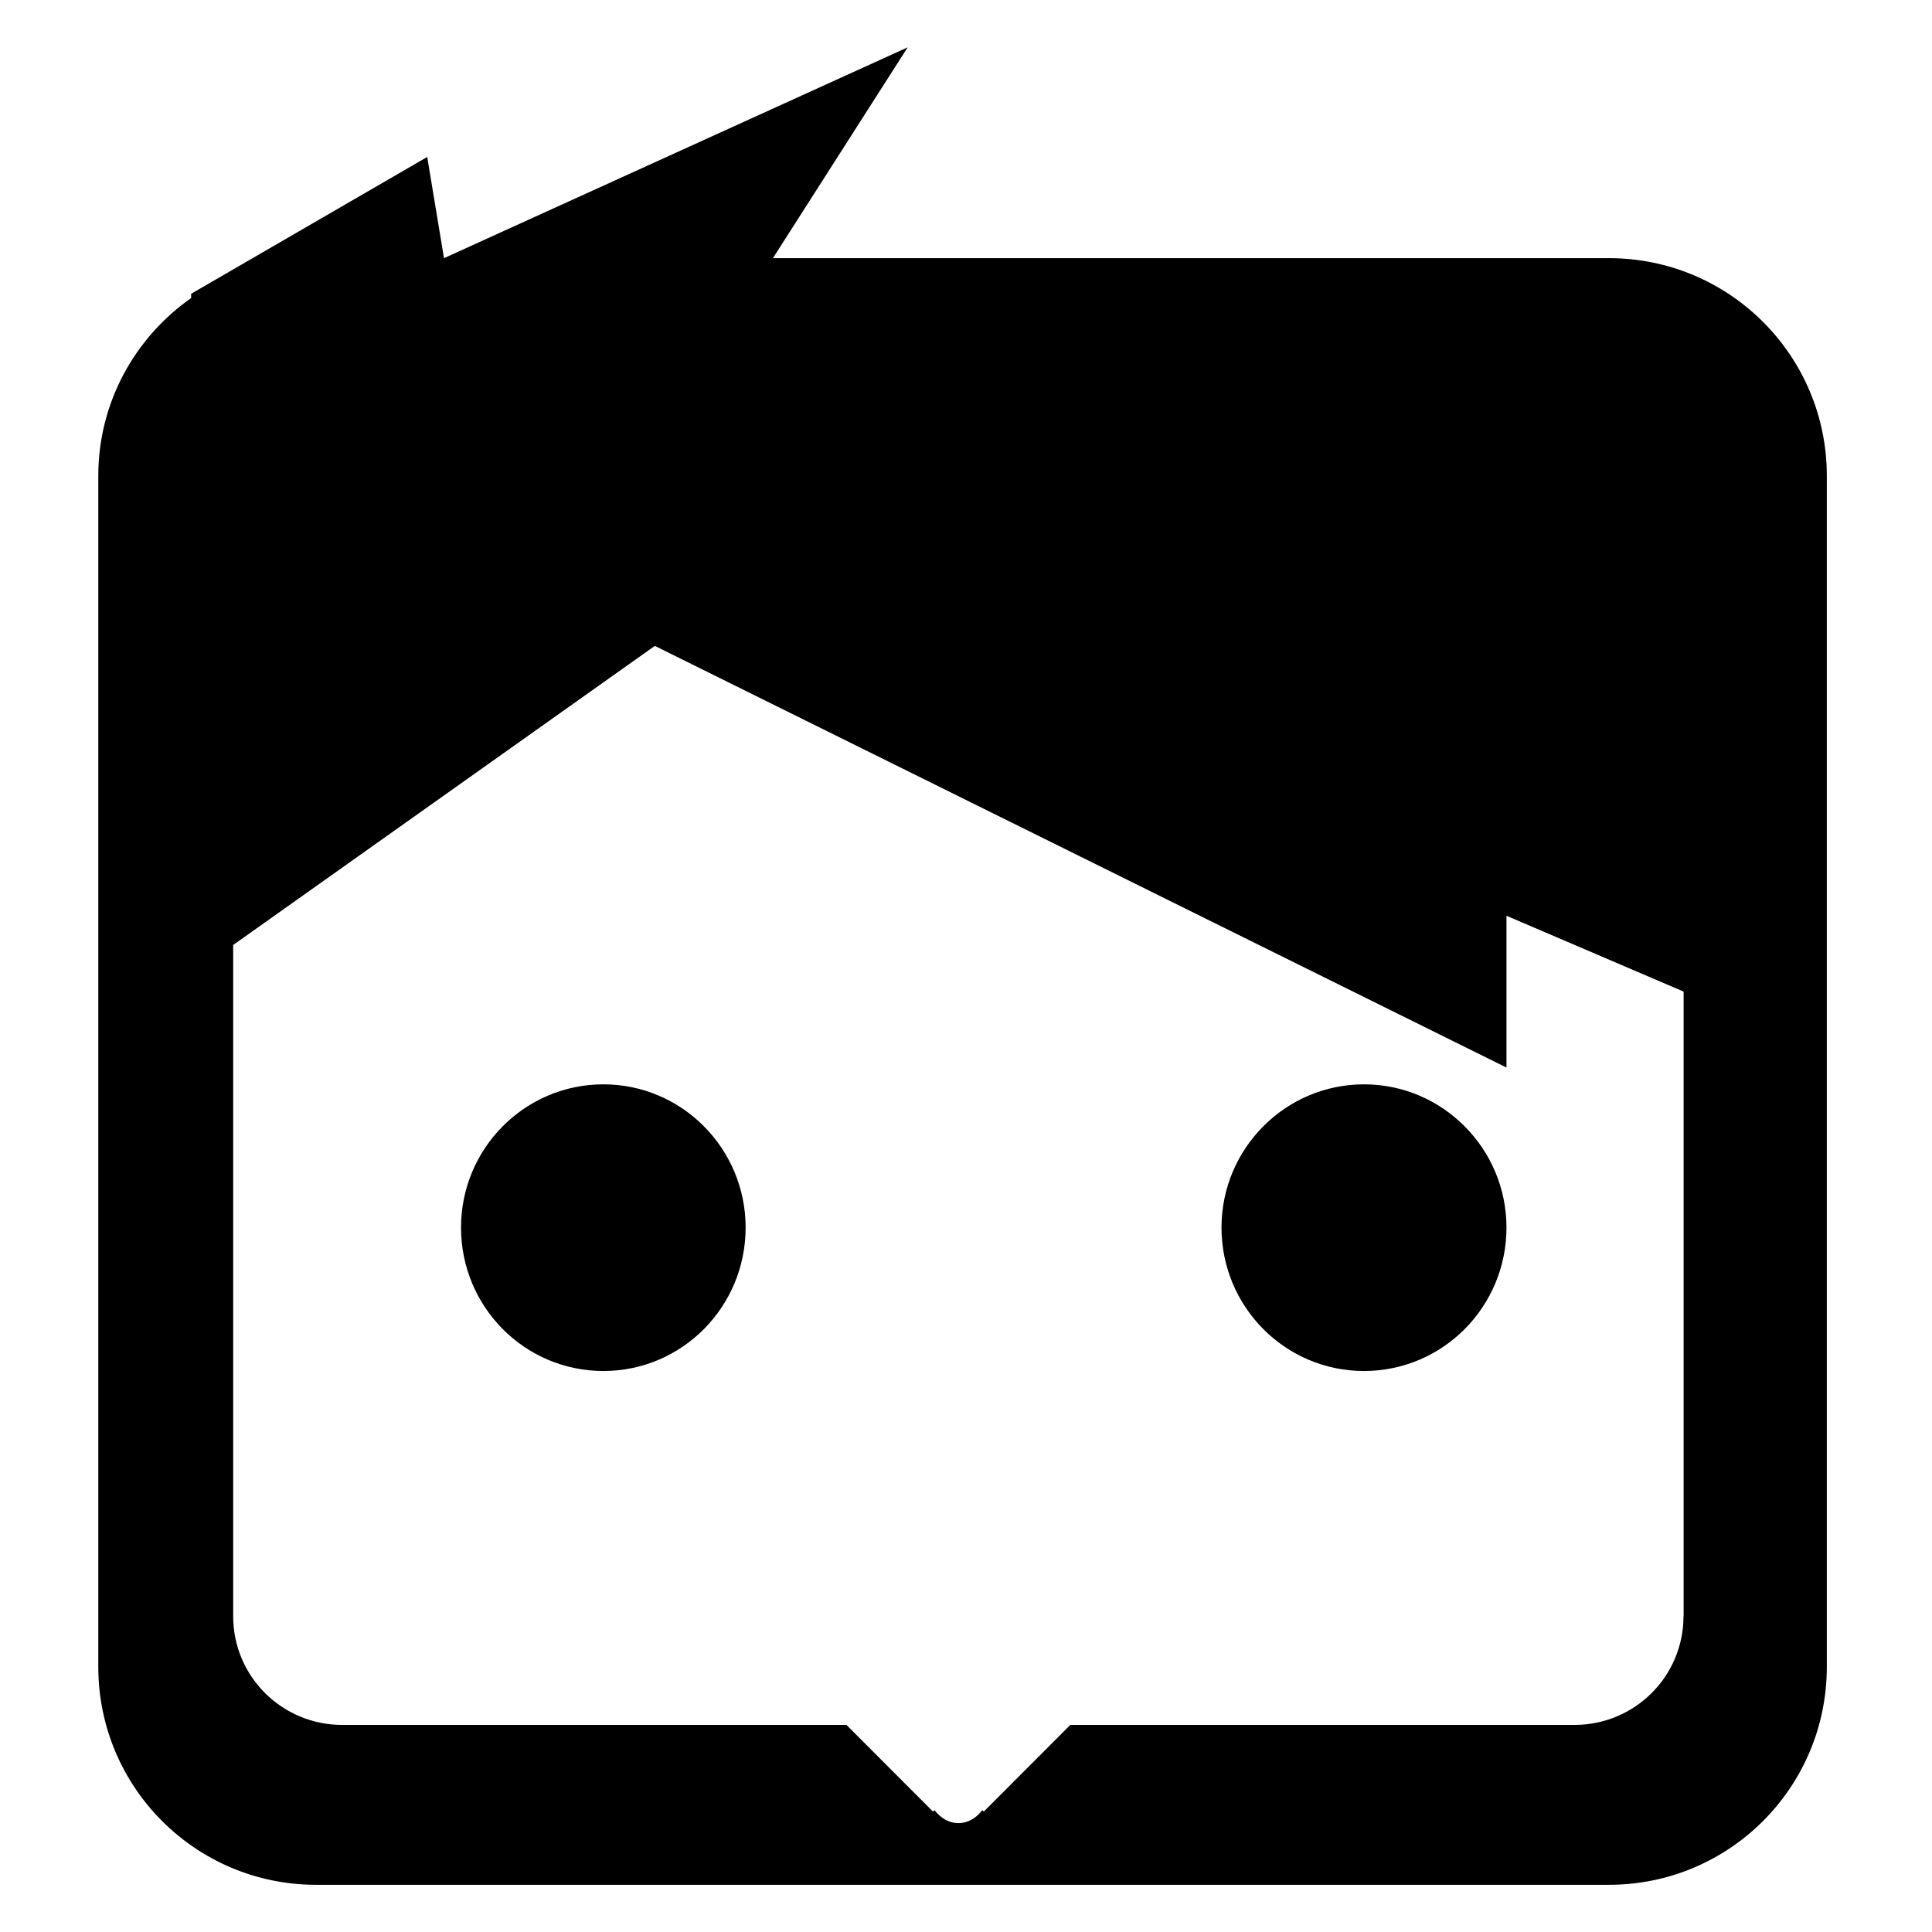
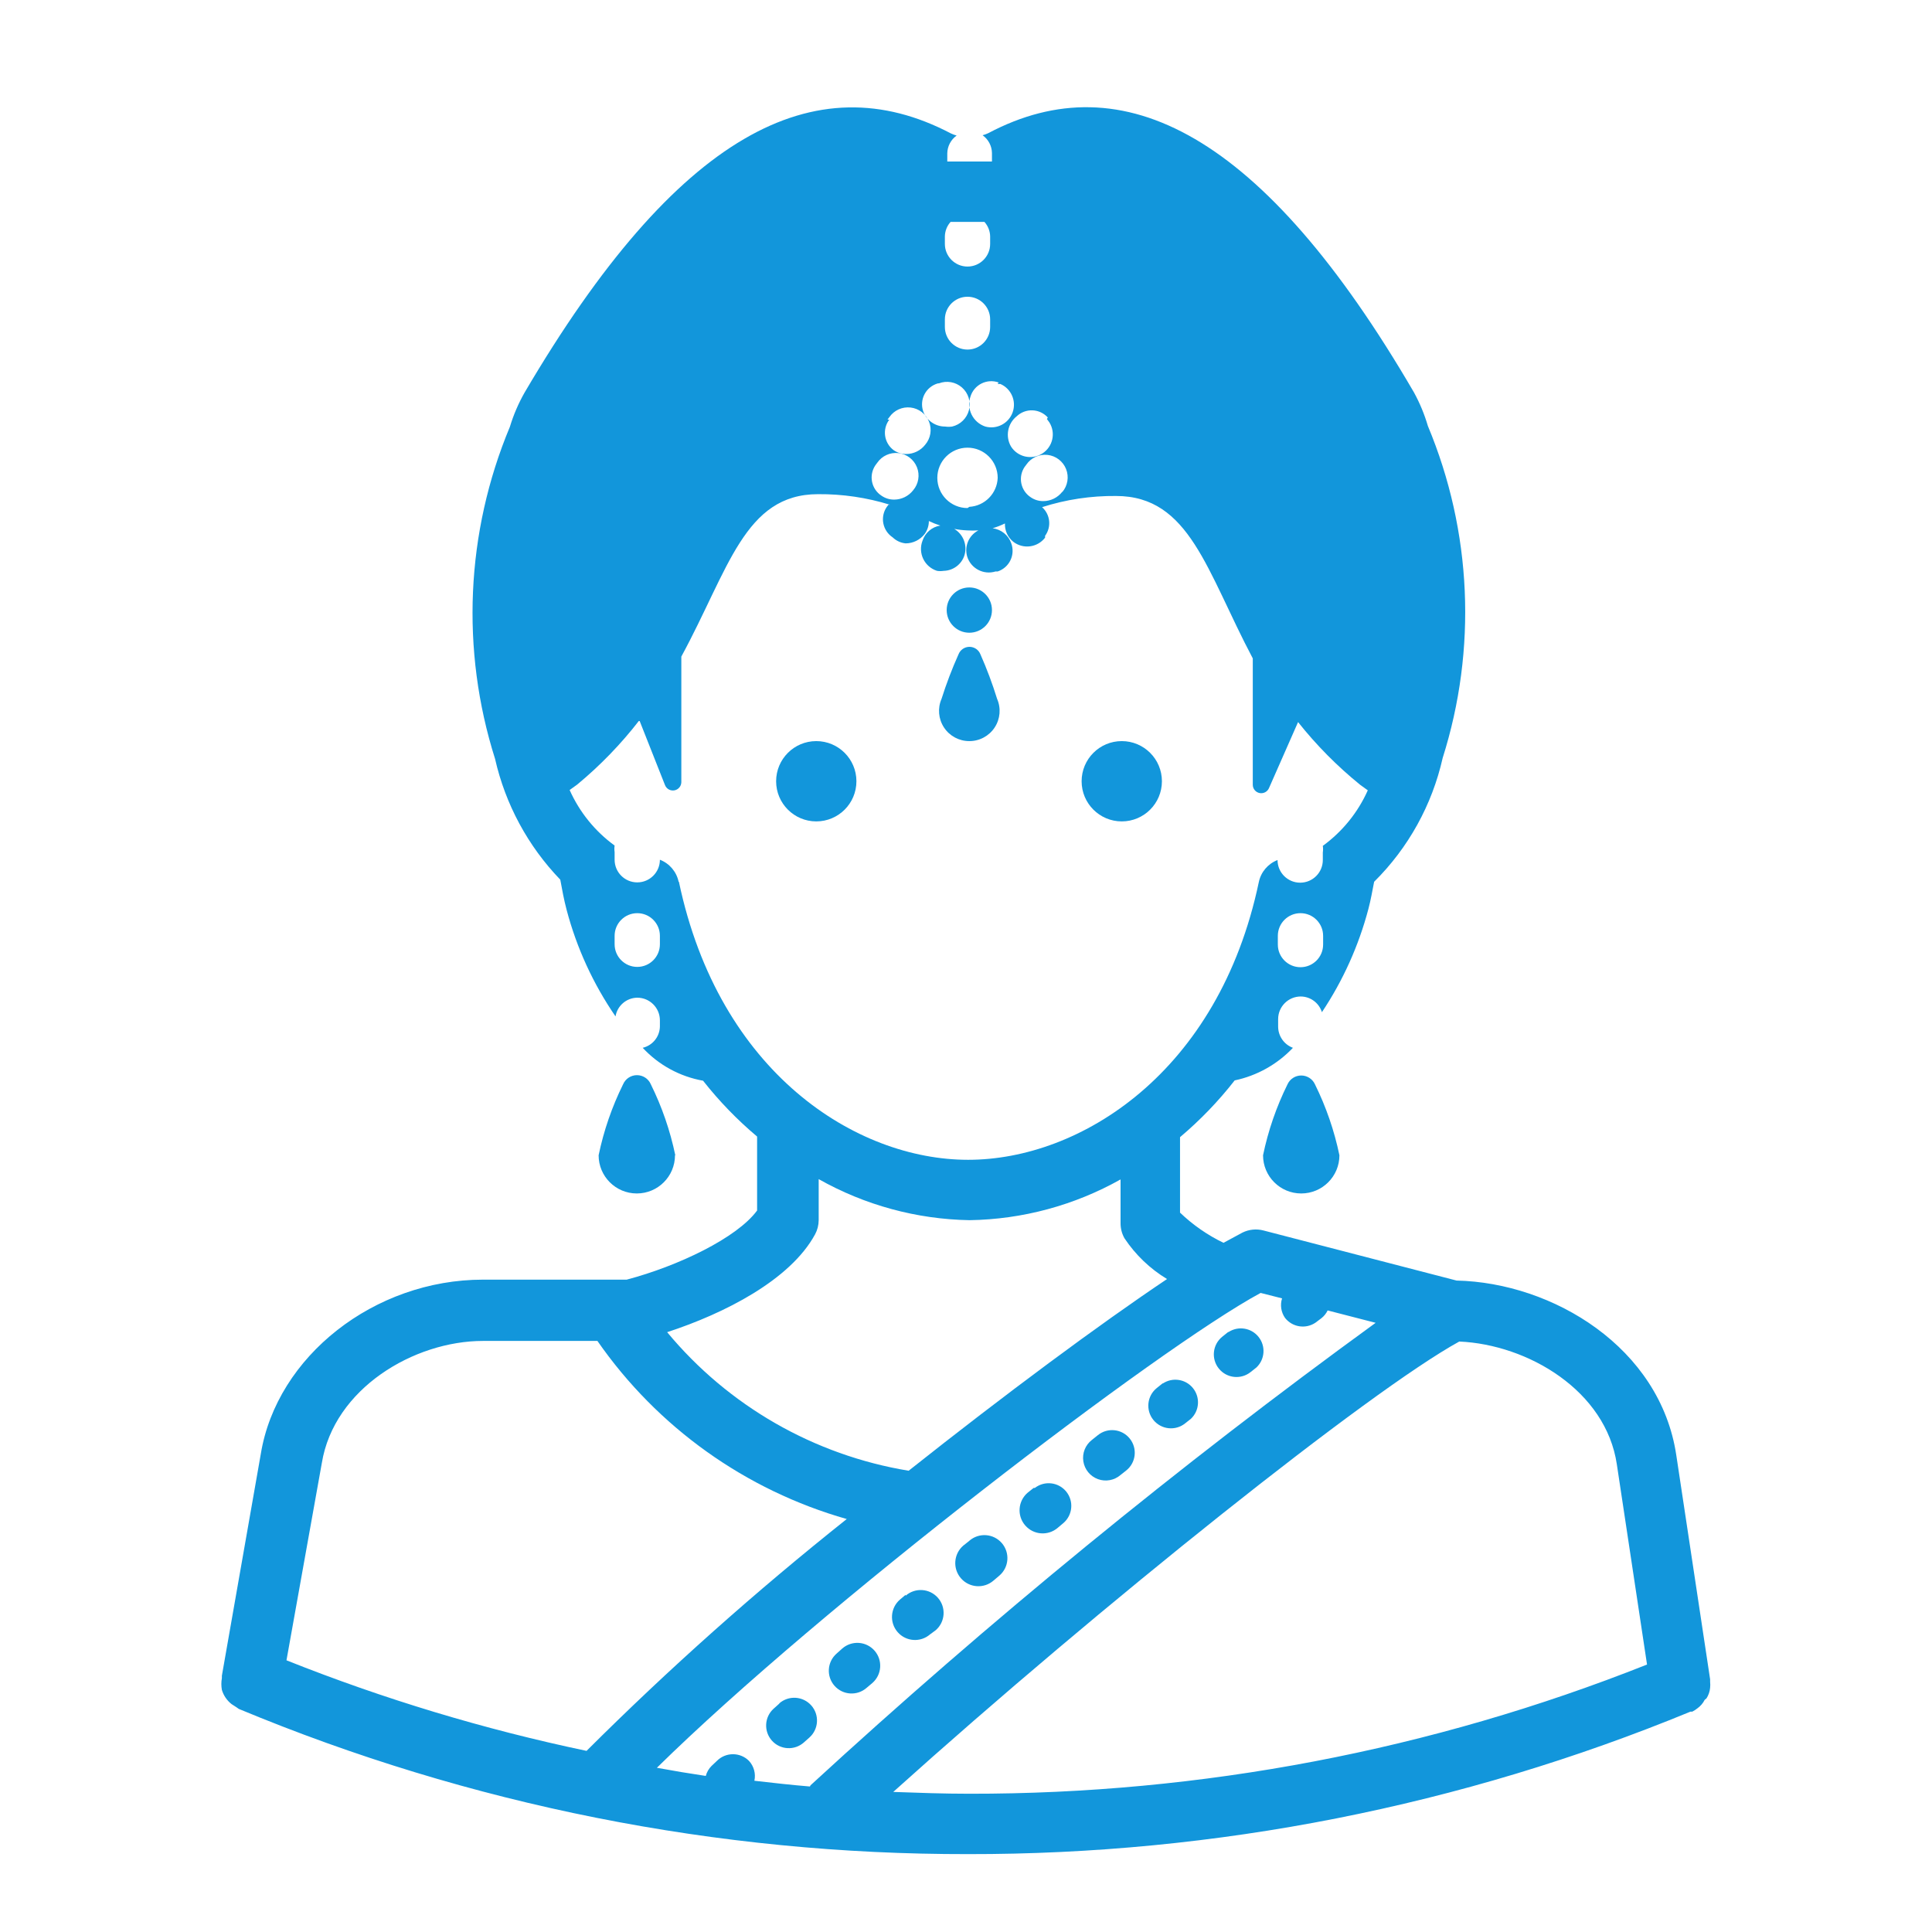
- <svg xmlns="http://www.w3.org/2000/svg" t="1495203617058" class="icon" style="" viewBox="0 0 1024 1024" version="1.1" p-id="2421" width="64" height="64">
+ <svg xmlns="http://www.w3.org/2000/svg" t="1495203731054" class="icon" style="" viewBox="0 0 1024 1024" version="1.1" p-id="5844" width="64" height="64">
  <defs>
    <style type="text/css" />
  </defs>
-   <path d="M319.808 574.72c-41.728 0-75.456 34.048-75.456 75.904 0 42.048 33.728 76.032 75.456 76.032 41.664 0 75.392-33.984 75.392-76.032C395.2 608.832 361.472 574.72 319.808 574.72zM852.8 136.832 409.664 136.832l71.424-111.744-245.76 111.744L226.432 83.2 101.312 155.712l0 2.24C71.616 178.816 52.096 213.184 52.096 252.224l0 631.232c0 63.872 51.648 115.52 115.392 115.52l685.312 0c63.808 0 115.456-51.648 115.456-115.52L968.256 252.224C968.256 188.48 916.608 136.832 852.8 136.832zM892.288 856.64c0 31.872-25.856 57.6-57.792 57.6L567.296 914.24l-45.888 45.952-0.768-0.768c-3.072 3.968-7.296 6.848-12.672 6.848-5.376 0-9.6-2.944-12.672-6.848l-0.768 0.768L448.64 914.24 181.376 914.24c-31.936 0-57.792-25.728-57.792-57.6L123.584 500.864l223.488-158.528 451.392 223.488L798.464 485.376l93.888 40.192L892.352 856.64zM722.944 574.72c-41.664 0-75.52 34.048-75.52 75.904 0 42.048 33.792 76.032 75.52 76.032s75.52-33.984 75.52-76.032C798.464 608.832 764.608 574.72 722.944 574.72z" p-id="2422" />
+   <path d="M904.48 900.16a12.48 12.48 0 0 0 1.92-5.6 16 16 0 0 0 0-3.2v-1.28l-17.92-118.72c-8.48-57.12-65.44-91.52-116.48-92.64l-102.4-26.56a16 16 0 0 0-11.04 1.12l-10.08 5.44a89.6 89.6 0 0 1-23.04-16v-40a201.76 201.76 0 0 0 28.96-30.08 59.36 59.36 0 0 0 30.88-17.28 12 12 0 0 1-7.84-11.2v-4a12 12 0 0 1 12-12 11.84 11.84 0 0 1 11.2 8.32 182.24 182.24 0 0 0 24.64-54.72c1.28-4.8 2.08-9.6 3.04-14.4a133.6 133.6 0 0 0 36.32-65.6 256 256 0 0 0-7.84-176 89.12 89.12 0 0 0-7.36-17.76c-80-137.44-154.56-175.04-225.6-137.44a17.28 17.28 0 0 1-3.04 1.12 11.84 11.84 0 0 1 4.96 9.44v4.48h-23.68v-4.32a11.84 11.84 0 0 1 4.96-9.44 17.28 17.28 0 0 1-3.04-1.12c-72-37.76-145.28 0-225.92 137.28a89.12 89.12 0 0 0-7.84 18.24 256 256 0 0 0-7.84 176 135.52 135.52 0 0 0 34.56 64c0.96 5.28 1.92 10.56 3.36 16a181.28 181.28 0 0 0 25.92 56.48 11.84 11.84 0 0 1 11.52-9.92 12 12 0 0 1 12 12v3.2a11.84 11.84 0 0 1-9.12 11.36 57.44 57.44 0 0 0 32 17.44 201.6 201.6 0 0 0 28.64 29.6v39.2c-10.72 14.56-41.92 29.44-69.12 36.64H256c-57.6 0-109.28 40.64-117.76 92.32l-20.64 117.6v1.28a17.6 17.6 0 0 0 0 6.24 15.04 15.04 0 0 0 5.12 7.52l2.72 1.76 1.12 0.8a1001.12 1001.12 0 0 0 386.56 76.96A1001.28 1001.28 0 0 0 896 907.2h0.96a16 16 0 0 0 2.72-1.76 12.48 12.48 0 0 0 3.84-4.48z m-475.2 46.72c-9.76-0.8-19.68-1.92-29.44-3.04a11.84 11.84 0 0 0-2.88-10.56 12 12 0 0 0-16.96 0l-2.88 2.72a11.68 11.68 0 0 0-3.04 5.28c-8.64-1.28-17.28-2.72-25.92-4.32 86.56-85.12 265.76-222.4 320-251.68l11.36 2.88a11.84 11.84 0 0 0 1.6 10.4 12 12 0 0 0 16 2.56l3.2-2.4a11.68 11.68 0 0 0 3.36-4.16l25.44 6.56a3374.4 3374.4 0 0 0-299.52 245.12z m272-446.24a12 12 0 0 1-24 0V496a12 12 0 1 1 24 0z m-138.24-240a12.8 12.8 0 0 1-10.08 4.96 11.52 11.52 0 0 1-6.72-2.08 11.52 11.52 0 0 1-3.2-16l0.96-1.28a12 12 0 1 1 19.04 14.56z m-8.16-38.56l1.28 1.76a12 12 0 1 1-20.32 12.8 12.48 12.48 0 0 1 3.04-16 11.52 11.52 0 0 1 16.48 0.64z m-26.08-18.56h1.44a12 12 0 0 1-8 22.56 12.48 12.48 0 0 1-7.84-16 11.52 11.52 0 0 1 14.88-7.36z m-16 65.76a16 16 0 1 1 16-16 16 16 0 0 1-15.04 15.36z m-12-144a11.84 11.84 0 0 1 3.04-7.68h17.92a11.84 11.84 0 0 1 3.04 7.68v4a12 12 0 0 1-24 0z m0 44a12 12 0 0 1 24 0v4a12 12 0 0 1-24 0z m-4.64 33.92h1.44a12 12 0 1 1 7.04 22.88 12.48 12.48 0 0 1-3.68 0 12.32 12.32 0 0 1-11.68-8.16 11.52 11.52 0 0 1 7.84-14.72z m-25.76 19.2l0.96-1.28a12 12 0 1 1 19.04 14.56 12.8 12.8 0 0 1-10.08 4.96 11.52 11.52 0 0 1-6.72-2.08 11.52 11.52 0 0 1-2.24-16.16z m-6.4 24.16l0.96-1.28a12 12 0 1 1 19.04 14.56 12.8 12.8 0 0 1-10.08 4.96 11.52 11.52 0 0 1-6.72-2.08 11.52 11.52 0 0 1-3.2-16.16z m-114.24 253.92a12 12 0 1 1-24 0V496a12 12 0 0 1 24 0z m9.92-33.12a16 16 0 0 0-9.92-11.68 12 12 0 0 1-24 0v-4a11.68 11.68 0 0 1 0-3.52 73.44 73.44 0 0 1-23.84-29.44l4-2.88a214.24 214.24 0 0 0 32.96-34.08l13.6 34.4a4.48 4.48 0 0 0 8.64-1.6v-66.56c25.12-46.24 33.44-86.08 72.48-86.08a125.44 125.44 0 0 1 38.08 5.6h-0.8l-0.96 1.28a11.52 11.52 0 0 0 3.2 16 11.52 11.52 0 0 0 6.88 3.2 12.8 12.8 0 0 0 10.08-4.96 11.68 11.68 0 0 0 2.24-6.88 44.8 44.8 0 0 0 6.08 2.4 11.84 11.84 0 0 0-9.44 8 12.16 12.16 0 0 0 7.68 16 11.36 11.36 0 0 0 3.52 0 11.84 11.84 0 0 0 11.04-8.32 12.16 12.16 0 0 0-5.44-13.92 48 48 0 0 0 6.88 0.8 48 48 0 0 0 5.92 0 11.84 11.84 0 0 0-5.92 13.92 12 12 0 0 0 15.04 7.84h1.12a11.52 11.52 0 0 0 7.2-14.88 12 12 0 0 0-9.92-8 44.64 44.64 0 0 0 6.56-2.56 11.84 11.84 0 0 0 4.48 9.76 12 12 0 0 0 16.8-2.24v-0.96a11.36 11.36 0 0 0-1.6-15.2 124.64 124.64 0 0 1 39.2-5.92c39.04 0 48 39.84 72.48 86.08V416a4.48 4.48 0 0 0 8.64 1.6l15.36-34.88A214.24 214.24 0 0 0 720.96 416l4 2.88a73.44 73.44 0 0 1-23.84 29.44 11.68 11.68 0 0 1 0 3.52v4a12 12 0 0 1-24 0 16 16 0 0 0-9.92 11.68c-21.28 101.12-94.72 147.2-154.08 147.2s-132-46.08-153.28-147.36zM432 654.24a16 16 0 0 0 1.92-7.52v-21.76a168.48 168.48 0 0 0 80 21.76 168.64 168.64 0 0 0 80-21.6v23.2a16 16 0 0 0 2.08 8 71.52 71.52 0 0 0 22.56 21.6c-35.84 24-85.92 61.12-136.96 101.6a210.88 210.88 0 0 1-128-73.44c30.4-9.92 65.28-27.68 78.4-51.84z m-176 56.48h60.64a241.28 241.28 0 0 0 132.16 94.4A1647.04 1647.04 0 0 0 310.88 928a965.92 965.92 0 0 1-159.04-48l18.72-104.48c6.4-39.52 48.8-64.8 85.44-64.8z m217.44 239.04c110.24-99.2 252.8-212.8 300-238.72 36.48 1.6 77.76 26.08 83.52 65.12l16 106.08a969.44 969.44 0 0 1-359.2 68.48c-13.44 0-26.88-0.48-40.32-0.96z" fill="#1296db" p-id="5845" />
+   <path d="M413.12 902.88l-3.04 2.72a12 12 0 1 0 16 17.92l2.88-2.56a12 12 0 0 0-16-18.08zM480 845.28l-3.04 2.56a12 12 0 0 0 16 18.4L496 864a12 12 0 1 0-16-18.24zM513.6 816.8l-3.04 2.4a12 12 0 1 0 16 18.56l3.2-2.72a12 12 0 0 0-16-18.4zM581.92 760.64l-3.2 2.56a12 12 0 1 0 15.2 18.56l3.04-2.4a12 12 0 1 0-15.04-18.72zM616.32 733.12l-3.2 2.56a12 12 0 1 0 15.04 18.72l3.04-2.4a12 12 0 0 0-14.88-18.72zM547.84 788.64l-3.2 2.56a12 12 0 1 0 16 18.56l3.04-2.56a12 12 0 0 0-15.2-18.56zM446.4 873.76l-3.04 2.72a12 12 0 1 0 16 18.08l3.04-2.56a12 12 0 0 0-16-18.24z" fill="#1296db" p-id="5846" />
+   <path d="M432.64 414.08m-21.28 0a21.28 21.28 0 1 0 42.56 0 21.28 21.28 0 1 0-42.56 0Z" fill="#1296db" p-id="5847" />
+   <path d="M594.56 414.08m-21.28 0a21.28 21.28 0 1 0 42.56 0 21.28 21.28 0 1 0-42.56 0Z" fill="#1296db" p-id="5848" />
+   <path d="M357.92 612.32a156.8 156.8 0 0 0-12.96-37.6 8 8 0 0 0-14.72 0 156.8 156.8 0 0 0-12.96 37.6 20.16 20.16 0 1 0 40.48 0zM682.4 574.72a156.8 156.8 0 0 0-12.96 37.6 20.16 20.16 0 1 0 40.48 0 156.8 156.8 0 0 0-12.96-37.6 8 8 0 0 0-14.56 0zM513.76 392.8a16 16 0 0 0 14.72-22.4 217.76 217.76 0 0 0-8.8-23.52 6.24 6.24 0 0 0-11.68 0 218.24 218.24 0 0 0-8.96 23.52 16 16 0 0 0 14.72 22.4z" fill="#1296db" p-id="5849" />
+   <path d="M513.76 323.36m-12 0a12 12 0 1 0 24 0 12 12 0 1 0-24 0Z" fill="#1296db" p-id="5850" />
+   <path d="M651.04 705.92l-3.2 2.56a12 12 0 1 0 15.04 18.72l3.04-2.4a12 12 0 0 0-14.88-18.72z" fill="#1296db" p-id="5851" />
</svg>
